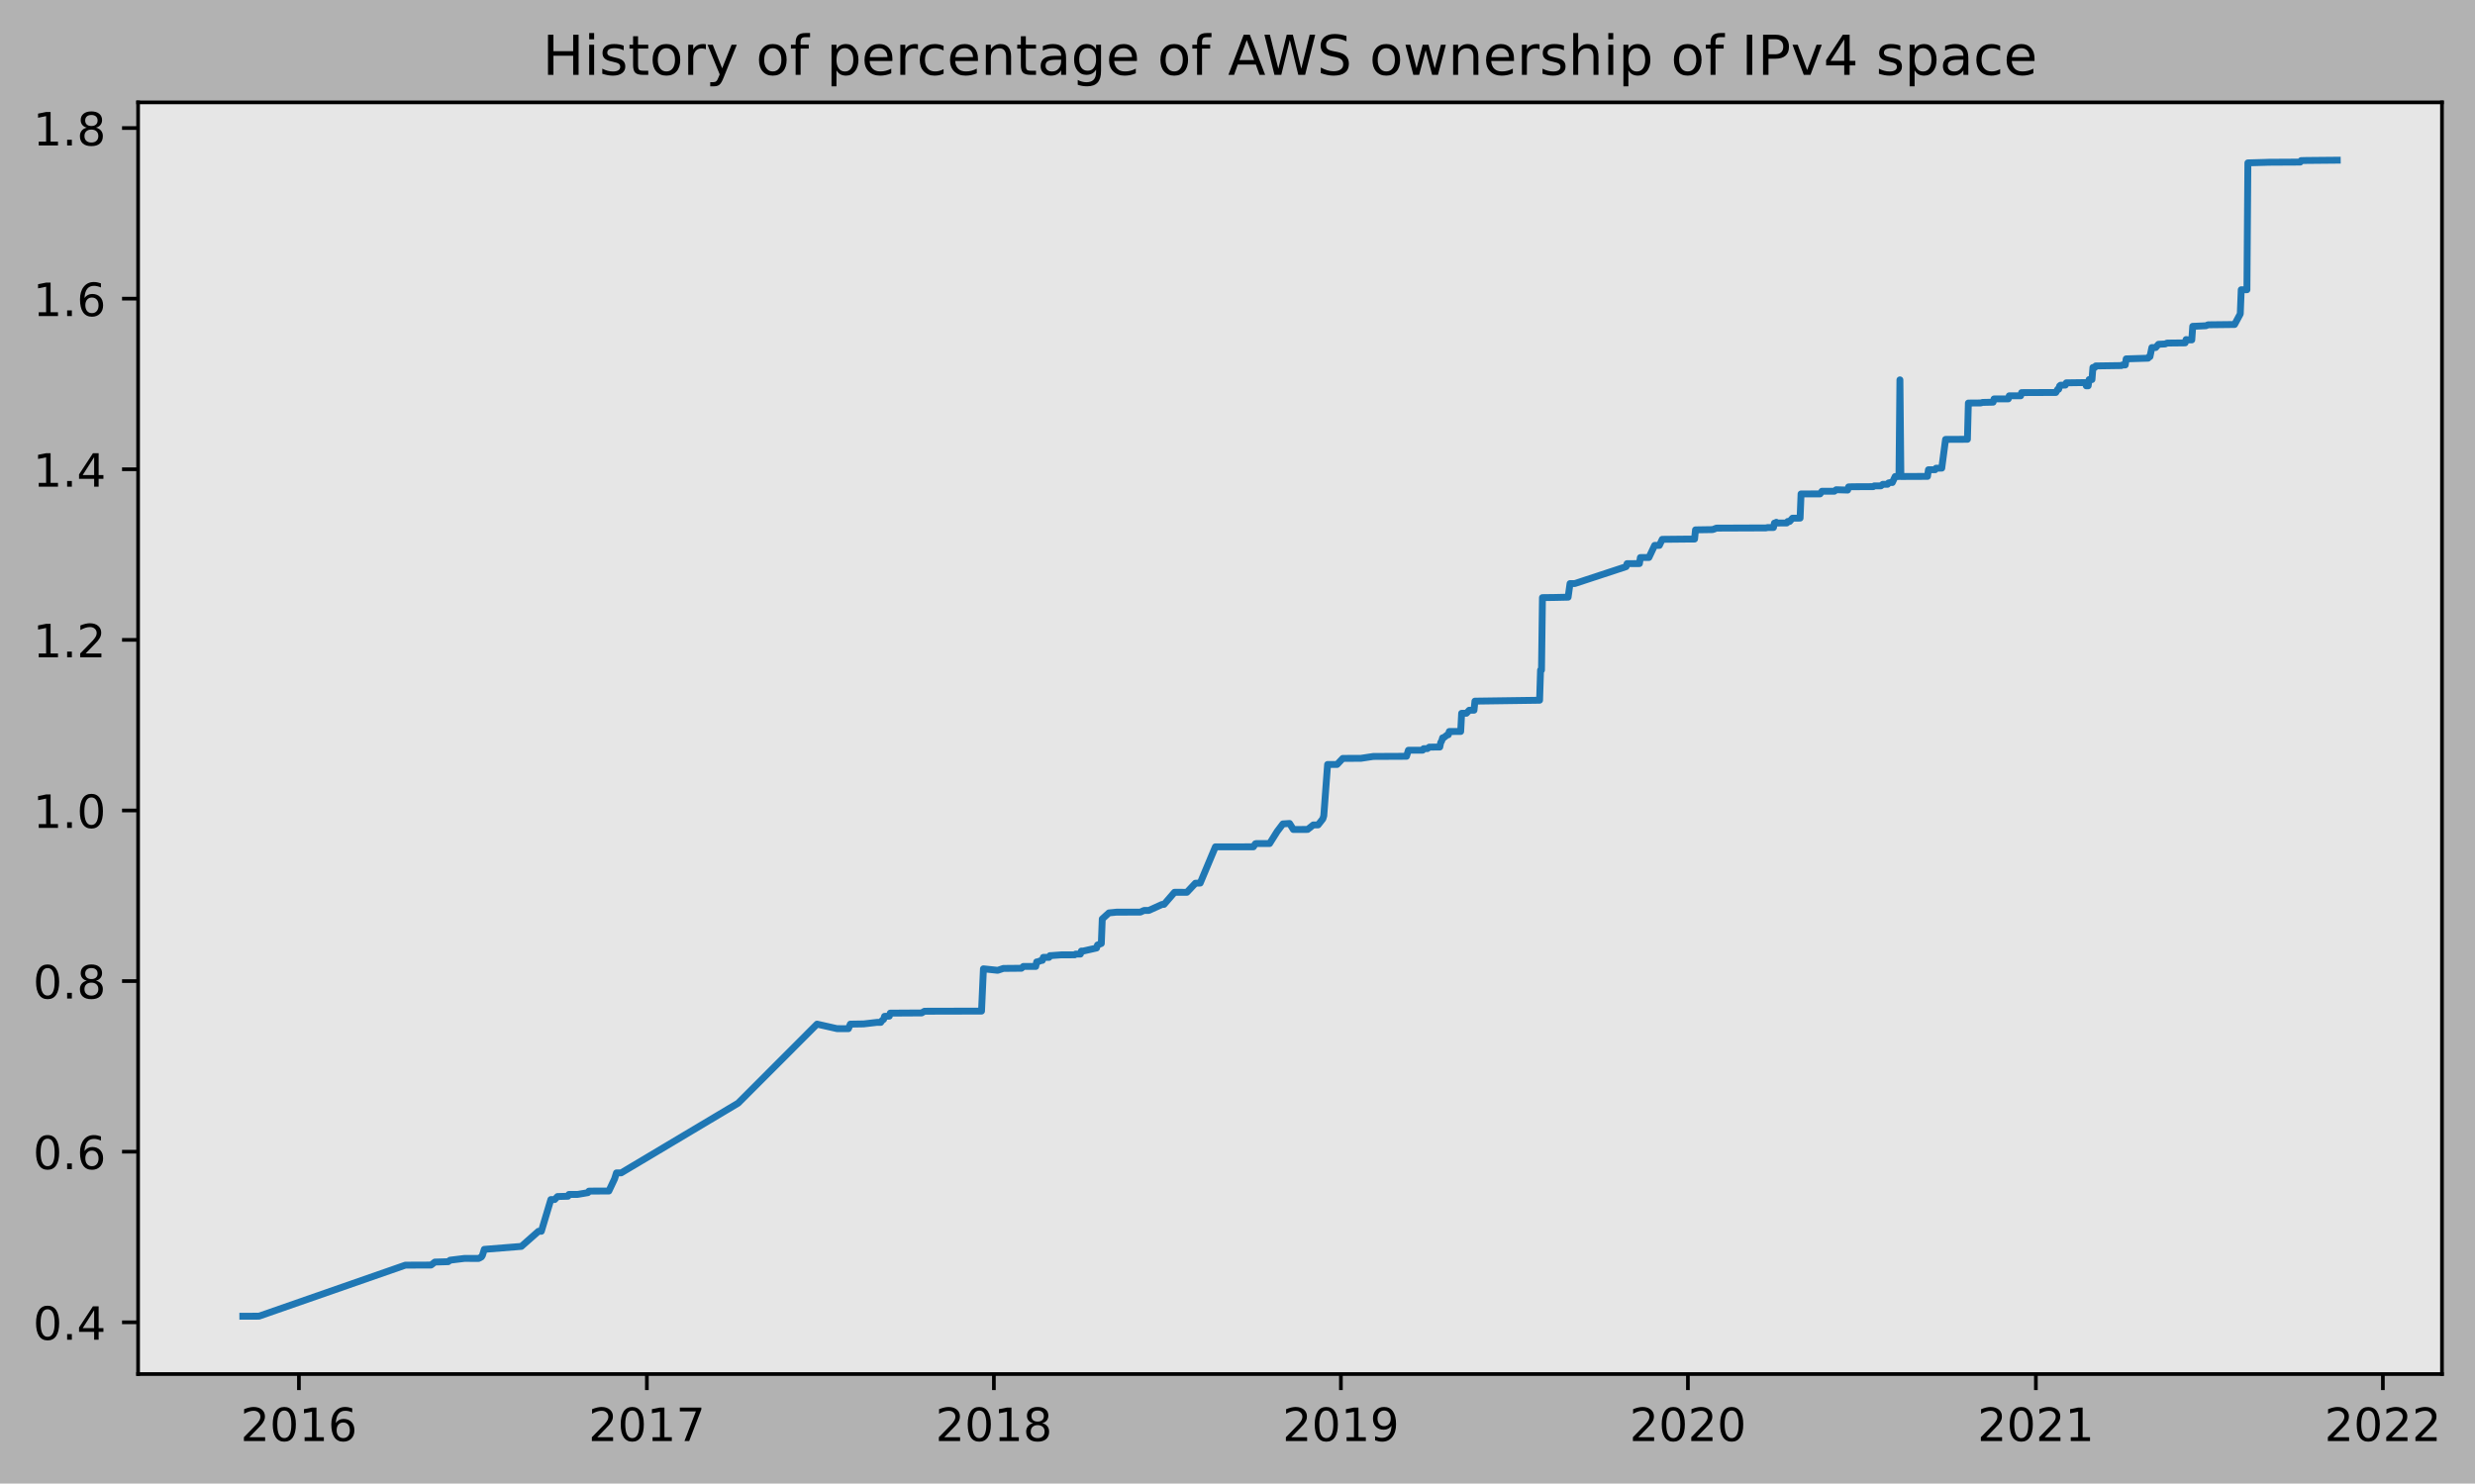
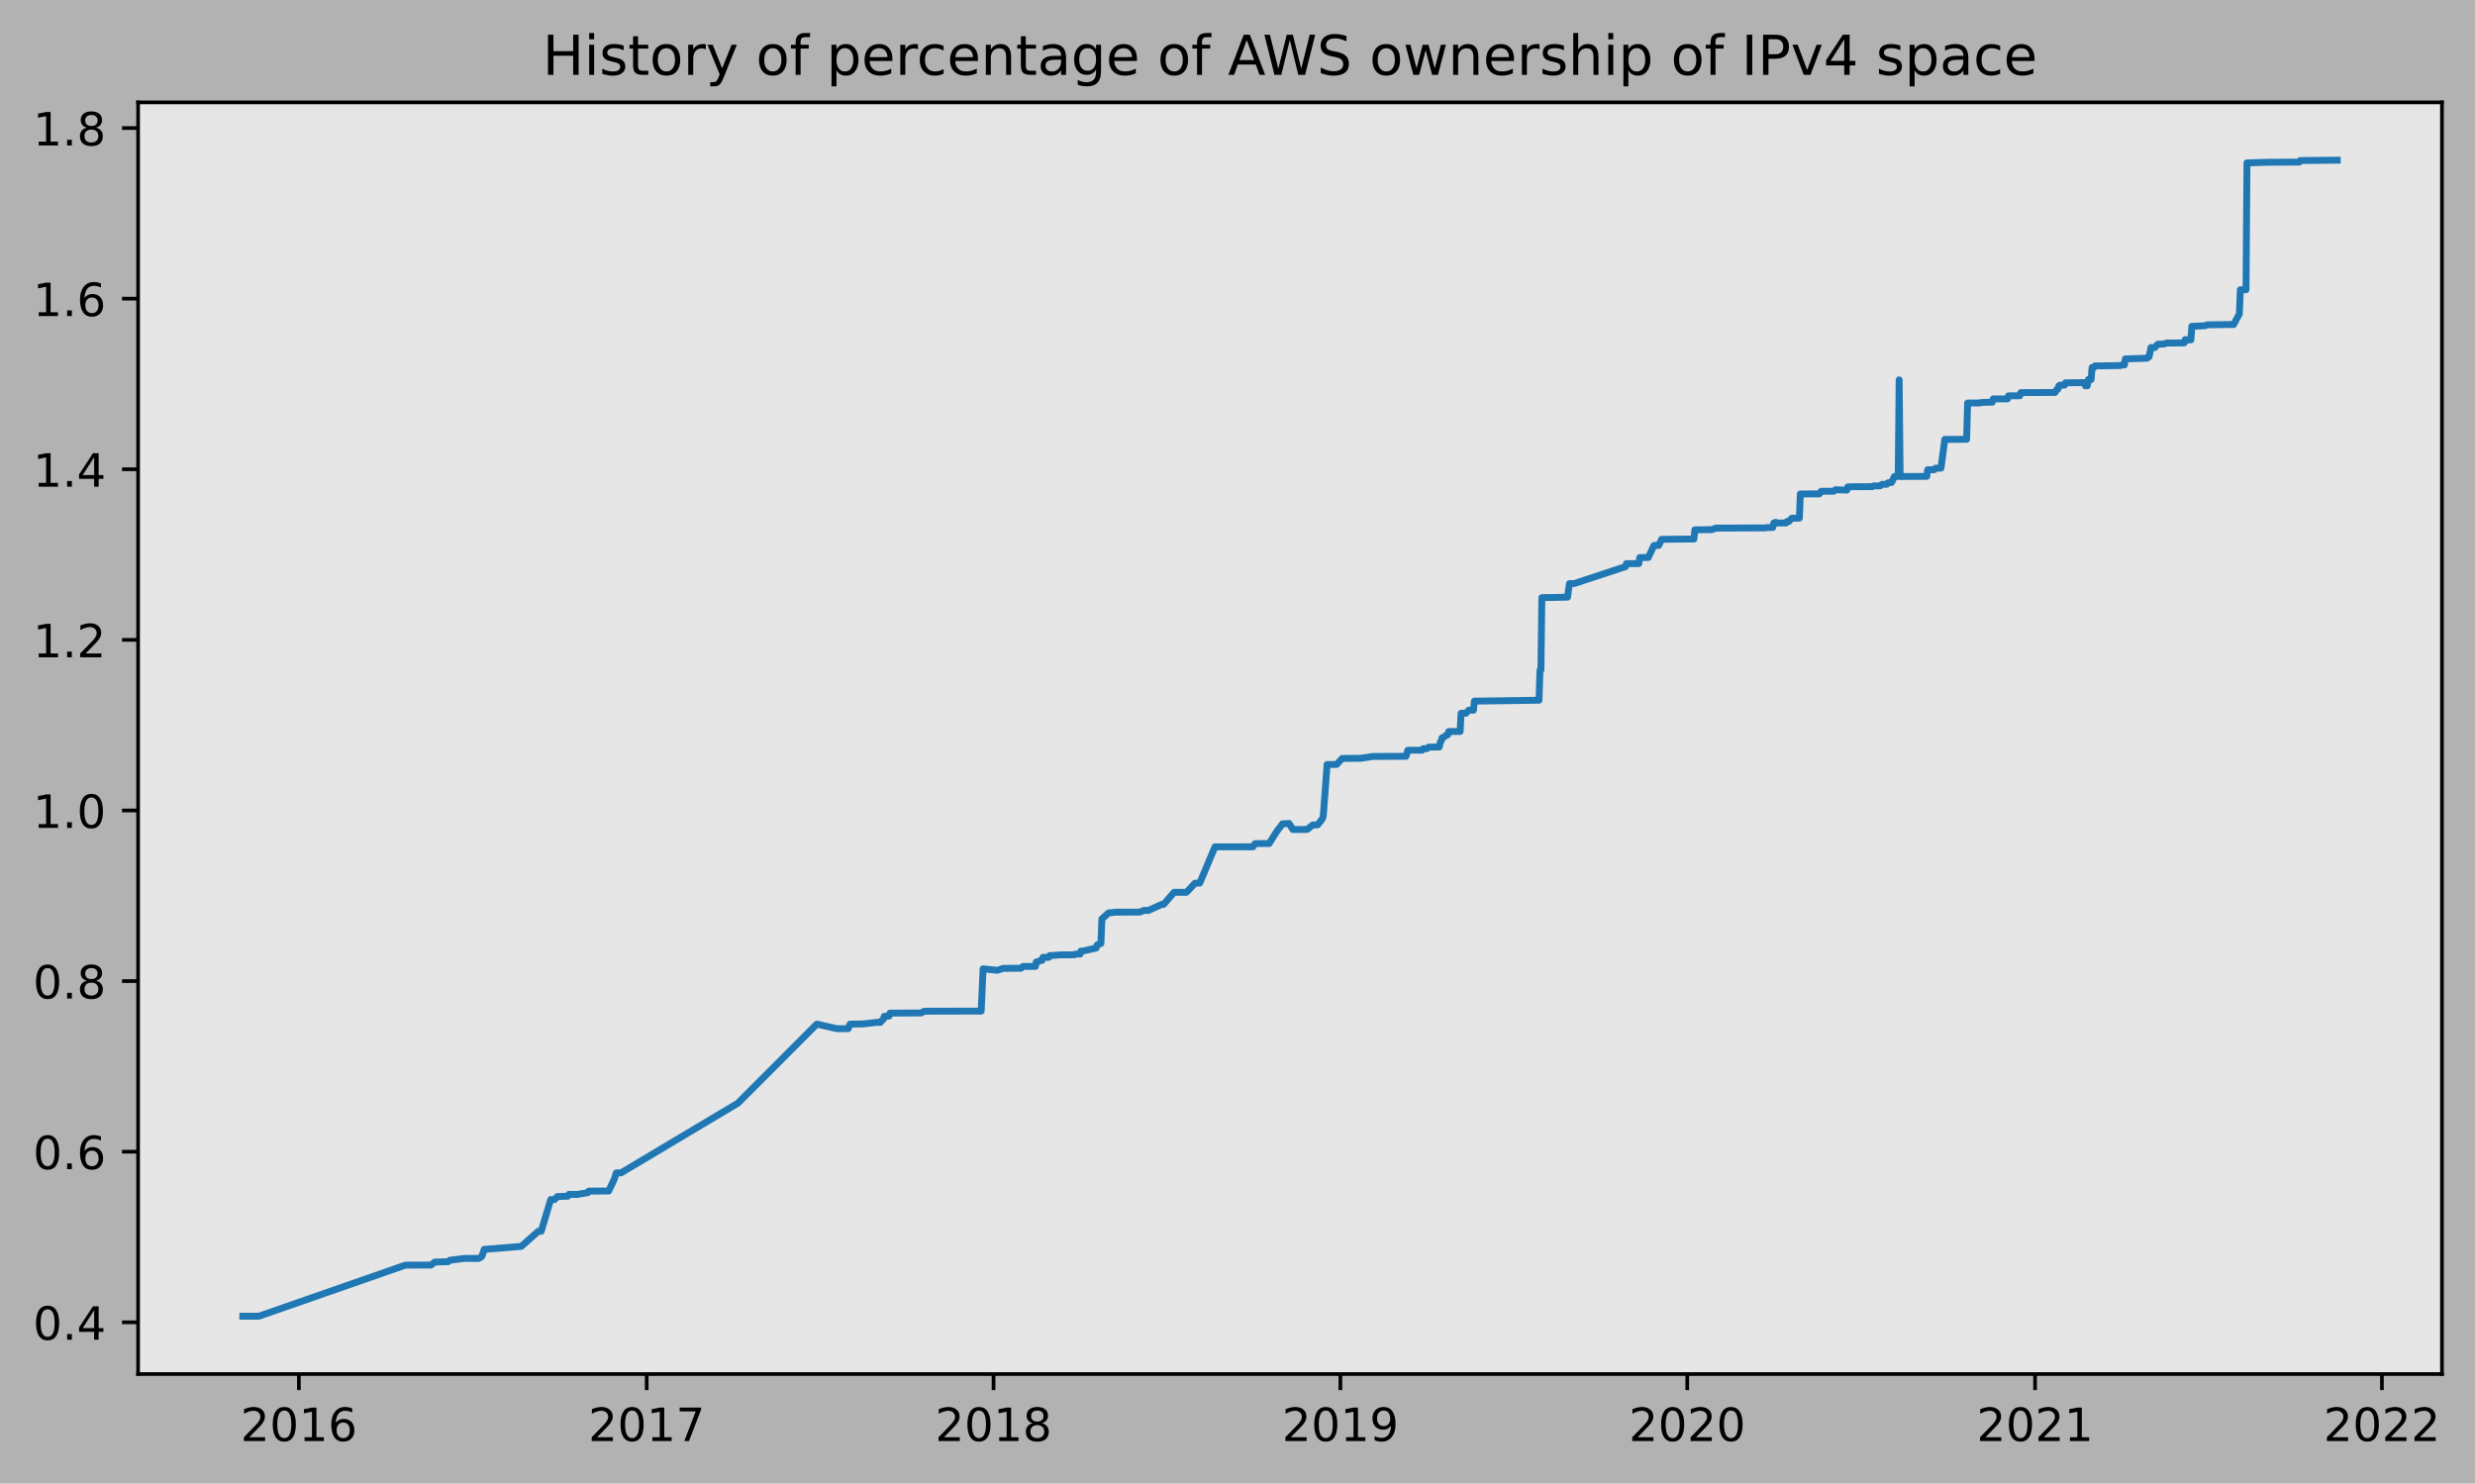
<svg xmlns="http://www.w3.org/2000/svg" xmlns:xlink="http://www.w3.org/1999/xlink" height="323.396pt" version="1.1" viewBox="0 0 539.503 323.396" width="539.503pt">
  <defs>
    <style type="text/css">
*{stroke-linecap:butt;stroke-linejoin:round;}
  </style>
  </defs>
  <g id="figure_1">
    <g id="patch_1">
      <path d="M 0 323.396  L 539.503 323.396  L 539.503 0  L 0 0  z " style="fill:#b2b2b2;" />
    </g>
    <g id="axes_1">
      <g id="patch_2">
        <path d="M 30.103 299.518  L 532.303 299.518  L 532.303 22.318  L 30.103 22.318  z " style="fill:#e6e6e6;" />
      </g>
      <g id="matplotlib.axis_1">
        <g id="xtick_1">
          <g id="line2d_1">
            <defs>
-               <path d="M 0 0  L 0 3.5  " id="m111fffb766" style="stroke:#000000;stroke-width:0.8;" />
-             </defs>
-             <g>
-               <use style="stroke:#000000;stroke-width:0.8;" x="65.157" xlink:href="#m111fffb766" y="299.518" />
+               <path d="M 0 0  L 0 3.5  " id="me609e66199" style="stroke:#000000;stroke-width:0.8;" />
+             </defs>
+             <g>
+               <use style="stroke:#000000;stroke-width:0.8;" x="65.152" xlink:href="#me609e66199" y="299.518" />
            </g>
          </g>
          <g id="text_1">
            <defs>
              <path d="M 19.188 8.297  L 53.609 8.297  L 53.609 0  L 7.328 0  L 7.328 8.297  Q 12.938 14.109 22.625 23.891  Q 32.328 33.688 34.812 36.531  Q 39.547 41.844 41.422 45.531  Q 43.312 49.219 43.312 52.781  Q 43.312 58.594 39.234 62.25  Q 35.156 65.922 28.609 65.922  Q 23.969 65.922 18.812 64.312  Q 13.672 62.703 7.812 59.422  L 7.812 69.391  Q 13.766 71.781 18.938 73  Q 24.125 74.219 28.422 74.219  Q 39.75 74.219 46.484 68.547  Q 53.219 62.891 53.219 53.422  Q 53.219 48.922 51.531 44.891  Q 49.859 40.875 45.406 35.406  Q 44.188 33.984 37.641 27.219  Q 31.109 20.453 19.188 8.297  z " id="DejaVuSans-50" />
              <path d="M 31.781 66.406  Q 24.172 66.406 20.328 58.906  Q 16.5 51.422 16.5 36.375  Q 16.5 21.391 20.328 13.891  Q 24.172 6.391 31.781 6.391  Q 39.453 6.391 43.281 13.891  Q 47.125 21.391 47.125 36.375  Q 47.125 51.422 43.281 58.906  Q 39.453 66.406 31.781 66.406  z M 31.781 74.219  Q 44.047 74.219 50.516 64.516  Q 56.984 54.828 56.984 36.375  Q 56.984 17.969 50.516 8.266  Q 44.047 -1.422 31.781 -1.422  Q 19.531 -1.422 13.062 8.266  Q 6.594 17.969 6.594 36.375  Q 6.594 54.828 13.062 64.516  Q 19.531 74.219 31.781 74.219  z " id="DejaVuSans-48" />
              <path d="M 12.406 8.297  L 28.516 8.297  L 28.516 63.922  L 10.984 60.406  L 10.984 69.391  L 28.422 72.906  L 38.281 72.906  L 38.281 8.297  L 54.391 8.297  L 54.391 0  L 12.406 0  z " id="DejaVuSans-49" />
              <path d="M 33.016 40.375  Q 26.375 40.375 22.484 35.828  Q 18.609 31.297 18.609 23.391  Q 18.609 15.531 22.484 10.953  Q 26.375 6.391 33.016 6.391  Q 39.656 6.391 43.531 10.953  Q 47.406 15.531 47.406 23.391  Q 47.406 31.297 43.531 35.828  Q 39.656 40.375 33.016 40.375  z M 52.594 71.297  L 52.594 62.312  Q 48.875 64.062 45.094 64.984  Q 41.312 65.922 37.594 65.922  Q 27.828 65.922 22.672 59.328  Q 17.531 52.734 16.797 39.406  Q 19.672 43.656 24.016 45.922  Q 28.375 48.188 33.594 48.188  Q 44.578 48.188 50.953 41.516  Q 57.328 34.859 57.328 23.391  Q 57.328 12.156 50.688 5.359  Q 44.047 -1.422 33.016 -1.422  Q 20.359 -1.422 13.672 8.266  Q 6.984 17.969 6.984 36.375  Q 6.984 53.656 15.188 63.938  Q 23.391 74.219 37.203 74.219  Q 40.922 74.219 44.703 73.484  Q 48.484 72.75 52.594 71.297  z " id="DejaVuSans-54" />
            </defs>
-             <g transform="translate(52.43244 314.1166)scale(0.1 -0.1)">
+             <g transform="translate(52.4269 314.1166)scale(0.1 -0.1)">
              <use xlink:href="#DejaVuSans-50" />
              <use x="63.623" xlink:href="#DejaVuSans-48" />
              <use x="127.246" xlink:href="#DejaVuSans-49" />
              <use x="190.869" xlink:href="#DejaVuSans-54" />
            </g>
          </g>
        </g>
        <g id="xtick_2">
          <g id="line2d_2">
            <g>
-               <use style="stroke:#000000;stroke-width:0.8;" x="141.007" xlink:href="#m111fffb766" y="299.518" />
+               <use style="stroke:#000000;stroke-width:0.8;" x="140.967" xlink:href="#me609e66199" y="299.518" />
            </g>
          </g>
          <g id="text_2">
            <defs>
              <path d="M 8.203 72.906  L 55.078 72.906  L 55.078 68.703  L 28.609 0  L 18.312 0  L 43.219 64.594  L 8.203 64.594  z " id="DejaVuSans-55" />
            </defs>
-             <g transform="translate(128.2816 314.1166)scale(0.1 -0.1)">
+             <g transform="translate(128.2416 314.1166)scale(0.1 -0.1)">
              <use xlink:href="#DejaVuSans-50" />
              <use x="63.623" xlink:href="#DejaVuSans-48" />
              <use x="127.246" xlink:href="#DejaVuSans-49" />
              <use x="190.869" xlink:href="#DejaVuSans-55" />
            </g>
          </g>
        </g>
        <g id="xtick_3">
          <g id="line2d_3">
            <g>
-               <use style="stroke:#000000;stroke-width:0.8;" x="216.648" xlink:href="#m111fffb766" y="299.518" />
+               <use style="stroke:#000000;stroke-width:0.8;" x="216.574" xlink:href="#me609e66199" y="299.518" />
            </g>
          </g>
          <g id="text_3">
            <defs>
              <path d="M 31.781 34.625  Q 24.75 34.625 20.719 30.859  Q 16.703 27.094 16.703 20.516  Q 16.703 13.922 20.719 10.156  Q 24.75 6.391 31.781 6.391  Q 38.812 6.391 42.859 10.172  Q 46.922 13.969 46.922 20.516  Q 46.922 27.094 42.891 30.859  Q 38.875 34.625 31.781 34.625  z M 21.922 38.812  Q 15.578 40.375 12.031 44.719  Q 8.5 49.078 8.5 55.328  Q 8.5 64.062 14.719 69.141  Q 20.953 74.219 31.781 74.219  Q 42.672 74.219 48.875 69.141  Q 55.078 64.062 55.078 55.328  Q 55.078 49.078 51.531 44.719  Q 48 40.375 41.703 38.812  Q 48.828 37.156 52.797 32.312  Q 56.781 27.484 56.781 20.516  Q 56.781 9.906 50.312 4.234  Q 43.844 -1.422 31.781 -1.422  Q 19.734 -1.422 13.25 4.234  Q 6.781 9.906 6.781 20.516  Q 6.781 27.484 10.781 32.312  Q 14.797 37.156 21.922 38.812  z M 18.312 54.391  Q 18.312 48.734 21.844 45.562  Q 25.391 42.391 31.781 42.391  Q 38.141 42.391 41.719 45.562  Q 45.312 48.734 45.312 54.391  Q 45.312 60.062 41.719 63.234  Q 38.141 66.406 31.781 66.406  Q 25.391 66.406 21.844 63.234  Q 18.312 60.062 18.312 54.391  z " id="DejaVuSans-56" />
            </defs>
-             <g transform="translate(203.9235 314.1166)scale(0.1 -0.1)">
+             <g transform="translate(203.8492 314.1166)scale(0.1 -0.1)">
              <use xlink:href="#DejaVuSans-50" />
              <use x="63.623" xlink:href="#DejaVuSans-48" />
              <use x="127.246" xlink:href="#DejaVuSans-49" />
              <use x="190.869" xlink:href="#DejaVuSans-56" />
            </g>
          </g>
        </g>
        <g id="xtick_4">
          <g id="line2d_4">
            <g>
-               <use style="stroke:#000000;stroke-width:0.8;" x="292.29" xlink:href="#m111fffb766" y="299.518" />
+               <use style="stroke:#000000;stroke-width:0.8;" x="292.182" xlink:href="#me609e66199" y="299.518" />
            </g>
          </g>
          <g id="text_4">
            <defs>
              <path d="M 10.984 1.516  L 10.984 10.5  Q 14.703 8.734 18.5 7.812  Q 22.312 6.891 25.984 6.891  Q 35.75 6.891 40.891 13.453  Q 46.047 20.016 46.781 33.406  Q 43.953 29.203 39.594 26.953  Q 35.25 24.703 29.984 24.703  Q 19.047 24.703 12.672 31.312  Q 6.297 37.938 6.297 49.422  Q 6.297 60.641 12.938 67.422  Q 19.578 74.219 30.609 74.219  Q 43.266 74.219 49.922 64.516  Q 56.594 54.828 56.594 36.375  Q 56.594 19.141 48.406 8.859  Q 40.234 -1.422 26.422 -1.422  Q 22.703 -1.422 18.891 -0.688  Q 15.094 0.047 10.984 1.516  z M 30.609 32.422  Q 37.25 32.422 41.125 36.953  Q 45.016 41.5 45.016 49.422  Q 45.016 57.281 41.125 61.844  Q 37.25 66.406 30.609 66.406  Q 23.969 66.406 20.094 61.844  Q 16.219 57.281 16.219 49.422  Q 16.219 41.5 20.094 36.953  Q 23.969 32.422 30.609 32.422  z " id="DejaVuSans-57" />
            </defs>
-             <g transform="translate(279.5654 314.1166)scale(0.1 -0.1)">
+             <g transform="translate(279.4568 314.1166)scale(0.1 -0.1)">
              <use xlink:href="#DejaVuSans-50" />
              <use x="63.623" xlink:href="#DejaVuSans-48" />
              <use x="127.246" xlink:href="#DejaVuSans-49" />
              <use x="190.869" xlink:href="#DejaVuSans-57" />
            </g>
          </g>
        </g>
        <g id="xtick_5">
          <g id="line2d_5">
            <g>
-               <use style="stroke:#000000;stroke-width:0.8;" x="367.932" xlink:href="#m111fffb766" y="299.518" />
+               <use style="stroke:#000000;stroke-width:0.8;" x="367.789" xlink:href="#me609e66199" y="299.518" />
            </g>
          </g>
          <g id="text_5">
-             <g transform="translate(355.2073 314.1166)scale(0.1 -0.1)">
+             <g transform="translate(355.0643 314.1166)scale(0.1 -0.1)">
              <use xlink:href="#DejaVuSans-50" />
              <use x="63.623" xlink:href="#DejaVuSans-48" />
              <use x="127.246" xlink:href="#DejaVuSans-50" />
              <use x="190.869" xlink:href="#DejaVuSans-48" />
            </g>
          </g>
        </g>
        <g id="xtick_6">
          <g id="line2d_6">
            <g>
-               <use style="stroke:#000000;stroke-width:0.8;" x="443.781" xlink:href="#m111fffb766" y="299.518" />
+               <use style="stroke:#000000;stroke-width:0.8;" x="443.604" xlink:href="#me609e66199" y="299.518" />
            </g>
          </g>
          <g id="text_6">
-             <g transform="translate(431.0564 314.1166)scale(0.1 -0.1)">
+             <g transform="translate(430.879 314.1166)scale(0.1 -0.1)">
              <use xlink:href="#DejaVuSans-50" />
              <use x="63.623" xlink:href="#DejaVuSans-48" />
              <use x="127.246" xlink:href="#DejaVuSans-50" />
              <use x="190.869" xlink:href="#DejaVuSans-49" />
            </g>
          </g>
        </g>
        <g id="xtick_7">
          <g id="line2d_7">
            <g>
-               <use style="stroke:#000000;stroke-width:0.8;" x="519.423" xlink:href="#m111fffb766" y="299.518" />
+               <use style="stroke:#000000;stroke-width:0.8;" x="519.212" xlink:href="#me609e66199" y="299.518" />
            </g>
          </g>
          <g id="text_7">
-             <g transform="translate(506.6983 314.1166)scale(0.1 -0.1)">
+             <g transform="translate(506.4866 314.1166)scale(0.1 -0.1)">
              <use xlink:href="#DejaVuSans-50" />
              <use x="63.623" xlink:href="#DejaVuSans-48" />
              <use x="127.246" xlink:href="#DejaVuSans-50" />
              <use x="190.869" xlink:href="#DejaVuSans-50" />
            </g>
          </g>
        </g>
      </g>
      <g id="matplotlib.axis_2">
        <g id="ytick_1">
          <g id="line2d_8">
            <defs>
-               <path d="M 0 0  L -3.5 0  " id="m5d731b4112" style="stroke:#000000;stroke-width:0.8;" />
-             </defs>
-             <g>
-               <use style="stroke:#000000;stroke-width:0.8;" x="30.103" xlink:href="#m5d731b4112" y="288.242" />
+               <path d="M 0 0  L -3.5 0  " id="m15060f07da" style="stroke:#000000;stroke-width:0.8;" />
+             </defs>
+             <g>
+               <use style="stroke:#000000;stroke-width:0.8;" x="30.103" xlink:href="#m15060f07da" y="288.242" />
            </g>
          </g>
          <g id="text_8">
            <defs>
              <path d="M 10.688 12.406  L 21 12.406  L 21 0  L 10.688 0  z " id="DejaVuSans-46" />
              <path d="M 37.797 64.312  L 12.891 25.391  L 37.797 25.391  z M 35.203 72.906  L 47.609 72.906  L 47.609 25.391  L 58.016 25.391  L 58.016 17.188  L 47.609 17.188  L 47.609 0  L 37.797 0  L 37.797 17.188  L 4.891 17.188  L 4.891 26.703  z " id="DejaVuSans-52" />
            </defs>
            <g transform="translate(7.2 292.0409)scale(0.1 -0.1)">
              <use xlink:href="#DejaVuSans-48" />
              <use x="63.623" xlink:href="#DejaVuSans-46" />
              <use x="95.41" xlink:href="#DejaVuSans-52" />
            </g>
          </g>
        </g>
        <g id="ytick_2">
          <g id="line2d_9">
            <g>
-               <use style="stroke:#000000;stroke-width:0.8;" x="30.103" xlink:href="#m5d731b4112" y="251.051" />
+               <use style="stroke:#000000;stroke-width:0.8;" x="30.103" xlink:href="#m15060f07da" y="251.051" />
            </g>
          </g>
          <g id="text_9">
-             <g transform="translate(7.2 254.8503)scale(0.1 -0.1)">
+             <g transform="translate(7.2 254.8504)scale(0.1 -0.1)">
              <use xlink:href="#DejaVuSans-48" />
              <use x="63.623" xlink:href="#DejaVuSans-46" />
              <use x="95.41" xlink:href="#DejaVuSans-54" />
            </g>
          </g>
        </g>
        <g id="ytick_3">
          <g id="line2d_10">
            <g>
-               <use style="stroke:#000000;stroke-width:0.8;" x="30.103" xlink:href="#m5d731b4112" y="213.861" />
+               <use style="stroke:#000000;stroke-width:0.8;" x="30.103" xlink:href="#m15060f07da" y="213.861" />
            </g>
          </g>
          <g id="text_10">
            <g transform="translate(7.2 217.6598)scale(0.1 -0.1)">
              <use xlink:href="#DejaVuSans-48" />
              <use x="63.623" xlink:href="#DejaVuSans-46" />
              <use x="95.41" xlink:href="#DejaVuSans-56" />
            </g>
          </g>
        </g>
        <g id="ytick_4">
          <g id="line2d_11">
            <g>
-               <use style="stroke:#000000;stroke-width:0.8;" x="30.103" xlink:href="#m5d731b4112" y="176.67" />
+               <use style="stroke:#000000;stroke-width:0.8;" x="30.103" xlink:href="#m15060f07da" y="176.67" />
            </g>
          </g>
          <g id="text_11">
-             <g transform="translate(7.2 180.4692)scale(0.1 -0.1)">
+             <g transform="translate(7.2 180.4693)scale(0.1 -0.1)">
              <use xlink:href="#DejaVuSans-49" />
              <use x="63.623" xlink:href="#DejaVuSans-46" />
              <use x="95.41" xlink:href="#DejaVuSans-48" />
            </g>
          </g>
        </g>
        <g id="ytick_5">
          <g id="line2d_12">
            <g>
-               <use style="stroke:#000000;stroke-width:0.8;" x="30.103" xlink:href="#m5d731b4112" y="139.479" />
+               <use style="stroke:#000000;stroke-width:0.8;" x="30.103" xlink:href="#m15060f07da" y="139.48" />
            </g>
          </g>
          <g id="text_12">
-             <g transform="translate(7.2 143.2787)scale(0.1 -0.1)">
+             <g transform="translate(7.2 143.2788)scale(0.1 -0.1)">
              <use xlink:href="#DejaVuSans-49" />
              <use x="63.623" xlink:href="#DejaVuSans-46" />
              <use x="95.41" xlink:href="#DejaVuSans-50" />
            </g>
          </g>
        </g>
        <g id="ytick_6">
          <g id="line2d_13">
            <g>
-               <use style="stroke:#000000;stroke-width:0.8;" x="30.103" xlink:href="#m5d731b4112" y="102.289" />
+               <use style="stroke:#000000;stroke-width:0.8;" x="30.103" xlink:href="#m15060f07da" y="102.289" />
            </g>
          </g>
          <g id="text_13">
-             <g transform="translate(7.2 106.0882)scale(0.1 -0.1)">
+             <g transform="translate(7.2 106.0883)scale(0.1 -0.1)">
              <use xlink:href="#DejaVuSans-49" />
              <use x="63.623" xlink:href="#DejaVuSans-46" />
              <use x="95.41" xlink:href="#DejaVuSans-52" />
            </g>
          </g>
        </g>
        <g id="ytick_7">
          <g id="line2d_14">
            <g>
-               <use style="stroke:#000000;stroke-width:0.8;" x="30.103" xlink:href="#m5d731b4112" y="65.098" />
+               <use style="stroke:#000000;stroke-width:0.8;" x="30.103" xlink:href="#m15060f07da" y="65.099" />
            </g>
          </g>
          <g id="text_14">
-             <g transform="translate(7.2 68.89762)scale(0.1 -0.1)">
+             <g transform="translate(7.2 68.89776)scale(0.1 -0.1)">
              <use xlink:href="#DejaVuSans-49" />
              <use x="63.623" xlink:href="#DejaVuSans-46" />
              <use x="95.41" xlink:href="#DejaVuSans-54" />
            </g>
          </g>
        </g>
        <g id="ytick_8">
          <g id="line2d_15">
            <g>
-               <use style="stroke:#000000;stroke-width:0.8;" x="30.103" xlink:href="#m5d731b4112" y="27.908" />
+               <use style="stroke:#000000;stroke-width:0.8;" x="30.103" xlink:href="#m15060f07da" y="27.908" />
            </g>
          </g>
          <g id="text_15">
-             <g transform="translate(7.2 31.70707)scale(0.1 -0.1)">
+             <g transform="translate(7.2 31.70724)scale(0.1 -0.1)">
              <use xlink:href="#DejaVuSans-49" />
              <use x="63.623" xlink:href="#DejaVuSans-46" />
              <use x="95.41" xlink:href="#DejaVuSans-56" />
            </g>
          </g>
        </g>
      </g>
      <g id="line2d_16">
-         <path clip-path="url(#pe9f9f85f7e)" d="M 52.93 286.918  L 56.453 286.904  L 88.368 275.78  L 93.964 275.756  L 94.792 275.108  L 97.694 275.026  L 98.108 274.698  L 101.217 274.316  L 104.325 274.319  L 104.947 273.989  L 105.154 273.66  L 105.569 272.338  L 113.651 271.691  L 117.381 268.398  L 118.003 268.395  L 120.076 261.483  L 120.904 261.483  L 121.526 260.825  L 123.806 260.759  L 124.013 260.365  L 125.878 260.365  L 128.158 259.978  L 128.365 259.649  L 128.78 259.634  L 132.717 259.622  L 133.96 256.989  L 134.375 255.672  L 135.411 255.662  L 160.901 240.467  L 178.102 223.241  L 182.454 224.225  L 184.941 224.232  L 185.356 223.244  L 188.257 223.195  L 191.158 222.859  L 191.987 222.859  L 192.194 222.53  L 192.609 222.201  L 192.816 221.542  L 193.852 221.501  L 194.06 220.843  L 200.898 220.801  L 201.52 220.43  L 213.954 220.4  L 214.369 211.183  L 217.477 211.512  L 218.721 211.099  L 222.658 211.063  L 223.073 210.667  L 225.767 210.668  L 225.974 209.681  L 226.181 209.678  L 227.01 209.347  L 227.218 209.346  L 227.425 208.688  L 228.668 208.687  L 228.876 208.31  L 229.083 208.308  L 231.362 208.139  L 234.264 208.138  L 234.471 207.974  L 235.507 207.973  L 235.714 207.314  L 236.129 207.309  L 239.03 206.65  L 239.237 205.992  L 240.066 205.663  L 240.274 200.314  L 241.724 198.997  L 243.382 198.833  L 248.563 198.826  L 249.392 198.456  L 250.428 198.456  L 253.33 197.139  L 253.744 197.135  L 256.024 194.501  L 258.718 194.505  L 260.583 192.524  L 261.619 192.497  L 264.935 184.595  L 273.224 184.59  L 273.639 183.932  L 273.846 183.88  L 276.748 183.876  L 278.405 181.243  L 279.649 179.597  L 281.1 179.498  L 281.928 180.815  L 285.037 180.803  L 286.28 179.816  L 287.317 179.814  L 288.353 178.498  L 288.56 177.834  L 289.389 166.643  L 291.461 166.637  L 292.705 165.316  L 296.642 165.304  L 299.336 164.893  L 306.59 164.859  L 307.004 163.542  L 310.113 163.527  L 310.32 163.198  L 311.149 163.186  L 311.564 162.857  L 313.843 162.839  L 314.05 161.851  L 314.258 161.522  L 314.465 160.828  L 314.672 160.827  L 315.501 160.168  L 315.708 160.168  L 315.916 159.455  L 318.402 159.451  L 318.61 155.486  L 319.646 155.479  L 320.267 154.819  L 321.304 154.814  L 321.511 152.836  L 335.603 152.638  L 335.81 146.07  L 336.018 146.07  L 336.225 130.27  L 338.712 130.24  L 341.82 130.173  L 342.235 127.211  L 343.271 127.204  L 354.462 123.522  L 354.669 122.863  L 357.363 122.853  L 357.57 121.536  L 359.435 121.518  L 360.679 118.885  L 361.715 118.884  L 362.337 117.567  L 368.139 117.508  L 369.383 117.503  L 369.59 115.499  L 373.32 115.442  L 374.149 115.118  L 384.926 115.074  L 385.34 114.992  L 386.584 114.987  L 386.791 114.02  L 386.998 114.02  L 387.205 113.847  L 387.413 114.009  L 389.485 113.996  L 389.692 113.668  L 390.107 113.667  L 390.728 112.956  L 392.386 112.939  L 392.594 107.67  L 396.738 107.661  L 397.153 107.084  L 399.847 107.082  L 400.261 106.753  L 402.748 106.83  L 402.955 106.136  L 403.784 106.101  L 408.344 106.079  L 408.551 105.915  L 410.002 105.909  L 410.416 105.571  L 411.452 105.567  L 411.659 105.269  L 412.074 105.186  L 412.488 105.186  L 413.11 103.87  L 413.939 103.869  L 414.146 82.802  L 414.354 103.868  L 420.156 103.843  L 420.363 102.395  L 421.814 102.395  L 422.021 102.065  L 423.265 102.046  L 424.094 95.782  L 428.86 95.759  L 429.067 87.858  L 431.762 87.836  L 432.176 87.719  L 434.456 87.671  L 434.663 86.961  L 437.771 86.948  L 437.979 86.279  L 440.466 86.275  L 440.673 85.583  L 448.133 85.552  L 448.548 84.848  L 448.755 84.848  L 448.962 84.132  L 449.17 83.964  L 450.206 83.945  L 450.413 83.452  L 454.558 83.396  L 454.765 84.105  L 455.179 84.103  L 455.387 82.738  L 456.008 82.737  L 456.216 80.104  L 456.63 80.102  L 456.837 79.768  L 462.433 79.687  L 462.64 79.556  L 463.262 79.555  L 463.469 78.227  L 468.235 78.081  L 468.443 77.751  L 468.65 77.749  L 469.064 75.764  L 469.893 75.755  L 470.515 75.045  L 471.966 74.981  L 472.38 74.785  L 476.318 74.742  L 476.525 74.017  L 477.147 74.097  L 477.768 74.091  L 477.976 71.128  L 478.597 71.11  L 480.877 71.004  L 481.291 70.799  L 487.094 70.733  L 488.338 68.423  L 488.545 63.157  L 489.788 63.156  L 489.995 35.504  L 493.726 35.398  L 494.555 35.37  L 499.943 35.34  L 501.394 35.337  L 501.601 35.008  L 502.637 34.981  L 509.476 34.918  L 509.476 34.918  " style="fill:none;stroke:#1f77b4;stroke-linecap:square;stroke-width:1.5;" />
+         <path clip-path="url(#pbaddbbc538)" d="M 52.93 286.918  L 56.452 286.904  L 88.352 275.78  L 93.945 275.756  L 94.773 275.108  L 97.674 275.026  L 98.088 274.698  L 101.195 274.316  L 104.302 274.319  L 104.924 273.989  L 105.131 273.66  L 105.545 272.338  L 113.624 271.691  L 117.352 268.398  L 117.974 268.395  L 120.045 261.483  L 120.874 261.483  L 121.495 260.825  L 123.774 260.759  L 123.981 260.365  L 125.845 260.365  L 128.124 259.978  L 128.331 259.649  L 128.745 259.634  L 132.681 259.622  L 133.924 256.989  L 134.338 255.672  L 135.374 255.662  L 160.852 240.467  L 178.045 223.241  L 182.395 224.225  L 184.881 224.232  L 185.295 223.244  L 188.195 223.195  L 191.095 222.859  L 191.924 222.859  L 192.131 222.53  L 192.545 222.201  L 192.753 221.543  L 193.788 221.501  L 193.995 220.843  L 200.831 220.801  L 201.453 220.43  L 213.881 220.4  L 214.296 211.183  L 217.403 211.512  L 218.646 211.099  L 222.581 211.063  L 222.996 210.667  L 225.689 210.668  L 225.896 209.681  L 226.103 209.678  L 226.931 209.347  L 227.139 209.346  L 227.346 208.688  L 228.589 208.687  L 228.796 208.31  L 229.003 208.308  L 231.281 208.14  L 234.181 208.138  L 234.389 207.974  L 235.424 207.973  L 235.631 207.314  L 236.046 207.309  L 238.946 206.65  L 239.153 205.992  L 239.981 205.663  L 240.189 200.314  L 241.639 198.997  L 243.296 198.833  L 248.474 198.826  L 249.303 198.456  L 250.339 198.456  L 253.239 197.139  L 253.653 197.135  L 255.932 194.501  L 258.624 194.505  L 260.489 192.524  L 261.524 192.497  L 264.839 184.595  L 273.125 184.59  L 273.539 183.932  L 273.746 183.88  L 276.646 183.876  L 278.303 181.243  L 279.546 179.597  L 280.996 179.498  L 281.825 180.815  L 284.932 180.803  L 286.175 179.816  L 287.21 179.814  L 288.246 178.498  L 288.453 177.834  L 289.282 166.643  L 291.353 166.638  L 292.596 165.316  L 296.532 165.304  L 299.225 164.893  L 306.475 164.86  L 306.889 163.542  L 309.996 163.527  L 310.203 163.198  L 311.032 163.186  L 311.446 162.857  L 313.725 162.839  L 313.932 161.851  L 314.139 161.522  L 314.346 160.828  L 314.553 160.827  L 315.382 160.168  L 315.589 160.168  L 315.796 159.455  L 318.282 159.451  L 318.489 155.486  L 319.525 155.479  L 320.146 154.819  L 321.182 154.814  L 321.389 152.836  L 335.475 152.638  L 335.682 146.07  L 335.889 146.07  L 336.096 130.27  L 338.582 130.24  L 341.689 130.173  L 342.103 127.211  L 343.139 127.204  L 354.325 123.522  L 354.532 122.863  L 357.225 122.853  L 357.432 121.537  L 359.296 121.519  L 360.539 118.885  L 361.575 118.884  L 362.196 117.567  L 367.996 117.508  L 369.239 117.503  L 369.446 115.499  L 373.175 115.442  L 374.004 115.118  L 384.775 115.074  L 385.189 114.992  L 386.432 114.987  L 386.639 114.02  L 386.847 114.02  L 387.054 113.847  L 387.261 114.009  L 389.332 113.996  L 389.539 113.669  L 389.954 113.667  L 390.575 112.956  L 392.232 112.939  L 392.439 107.67  L 396.582 107.661  L 396.997 107.085  L 399.69 107.082  L 400.104 106.753  L 402.59 106.831  L 402.797 106.136  L 403.625 106.101  L 408.182 106.079  L 408.39 105.915  L 409.84 105.909  L 410.254 105.571  L 411.29 105.567  L 411.497 105.269  L 411.911 105.186  L 412.325 105.186  L 412.947 103.87  L 413.775 103.87  L 413.982 82.802  L 414.19 103.868  L 419.99 103.843  L 420.197 102.395  L 421.647 102.395  L 421.854 102.065  L 423.097 102.047  L 423.925 95.782  L 428.69 95.759  L 428.897 87.859  L 431.59 87.836  L 432.004 87.719  L 434.283 87.671  L 434.49 86.961  L 437.597 86.948  L 437.804 86.279  L 440.29 86.275  L 440.497 85.583  L 447.954 85.553  L 448.368 84.848  L 448.576 84.848  L 448.783 84.132  L 448.99 83.965  L 450.026 83.945  L 450.233 83.452  L 454.376 83.396  L 454.583 84.105  L 454.997 84.103  L 455.204 82.738  L 455.826 82.738  L 456.033 80.104  L 456.447 80.102  L 456.654 79.768  L 462.247 79.687  L 462.454 79.556  L 463.076 79.555  L 463.283 78.227  L 468.047 78.081  L 468.254 77.751  L 468.461 77.75  L 468.876 75.764  L 469.704 75.755  L 470.326 75.045  L 471.776 74.981  L 472.19 74.785  L 476.126 74.742  L 476.333 74.017  L 476.954 74.097  L 477.576 74.091  L 477.783 71.128  L 478.404 71.11  L 480.683 71.004  L 481.097 70.799  L 486.897 70.733  L 488.14 68.424  L 488.347 63.157  L 489.59 63.156  L 489.797 35.505  L 493.526 35.398  L 494.354 35.37  L 499.74 35.34  L 501.19 35.338  L 501.397 35.008  L 502.433 34.981  L 509.476 34.918  L 509.476 34.918  " style="fill:none;stroke:#1f77b4;stroke-linecap:square;stroke-width:1.5;" />
      </g>
      <g id="patch_3">
        <path d="M 30.103 299.518  L 30.103 22.318  " style="fill:none;stroke:#000000;stroke-linecap:square;stroke-linejoin:miter;stroke-width:0.8;" />
      </g>
      <g id="patch_4">
        <path d="M 532.303 299.518  L 532.303 22.318  " style="fill:none;stroke:#000000;stroke-linecap:square;stroke-linejoin:miter;stroke-width:0.8;" />
      </g>
      <g id="patch_5">
        <path d="M 30.103 299.518  L 532.303 299.518  " style="fill:none;stroke:#000000;stroke-linecap:square;stroke-linejoin:miter;stroke-width:0.8;" />
      </g>
      <g id="patch_6">
        <path d="M 30.103 22.318  L 532.303 22.318  " style="fill:none;stroke:#000000;stroke-linecap:square;stroke-linejoin:miter;stroke-width:0.8;" />
      </g>
      <g id="text_16">
        <defs>
          <path d="M 9.812 72.906  L 19.672 72.906  L 19.672 43.016  L 55.516 43.016  L 55.516 72.906  L 65.375 72.906  L 65.375 0  L 55.516 0  L 55.516 34.719  L 19.672 34.719  L 19.672 0  L 9.812 0  z " id="DejaVuSans-72" />
          <path d="M 9.422 54.688  L 18.406 54.688  L 18.406 0  L 9.422 0  z M 9.422 75.984  L 18.406 75.984  L 18.406 64.594  L 9.422 64.594  z " id="DejaVuSans-105" />
          <path d="M 44.281 53.078  L 44.281 44.578  Q 40.484 46.531 36.375 47.5  Q 32.281 48.484 27.875 48.484  Q 21.188 48.484 17.844 46.438  Q 14.5 44.391 14.5 40.281  Q 14.5 37.156 16.891 35.375  Q 19.281 33.594 26.516 31.984  L 29.594 31.297  Q 39.156 29.25 43.188 25.516  Q 47.219 21.781 47.219 15.094  Q 47.219 7.469 41.188 3.016  Q 35.156 -1.422 24.609 -1.422  Q 20.219 -1.422 15.453 -0.562  Q 10.688 0.297 5.422 2  L 5.422 11.281  Q 10.406 8.688 15.234 7.391  Q 20.062 6.109 24.812 6.109  Q 31.156 6.109 34.562 8.281  Q 37.984 10.453 37.984 14.406  Q 37.984 18.062 35.516 20.016  Q 33.062 21.969 24.703 23.781  L 21.578 24.516  Q 13.234 26.266 9.516 29.906  Q 5.812 33.547 5.812 39.891  Q 5.812 47.609 11.281 51.797  Q 16.75 56 26.812 56  Q 31.781 56 36.172 55.266  Q 40.578 54.547 44.281 53.078  z " id="DejaVuSans-115" />
          <path d="M 18.312 70.219  L 18.312 54.688  L 36.812 54.688  L 36.812 47.703  L 18.312 47.703  L 18.312 18.016  Q 18.312 11.328 20.141 9.422  Q 21.969 7.516 27.594 7.516  L 36.812 7.516  L 36.812 0  L 27.594 0  Q 17.188 0 13.234 3.875  Q 9.281 7.766 9.281 18.016  L 9.281 47.703  L 2.688 47.703  L 2.688 54.688  L 9.281 54.688  L 9.281 70.219  z " id="DejaVuSans-116" />
          <path d="M 30.609 48.391  Q 23.391 48.391 19.188 42.75  Q 14.984 37.109 14.984 27.297  Q 14.984 17.484 19.156 11.844  Q 23.344 6.203 30.609 6.203  Q 37.797 6.203 41.984 11.859  Q 46.188 17.531 46.188 27.297  Q 46.188 37.016 41.984 42.703  Q 37.797 48.391 30.609 48.391  z M 30.609 56  Q 42.328 56 49.016 48.375  Q 55.719 40.766 55.719 27.297  Q 55.719 13.875 49.016 6.219  Q 42.328 -1.422 30.609 -1.422  Q 18.844 -1.422 12.172 6.219  Q 5.516 13.875 5.516 27.297  Q 5.516 40.766 12.172 48.375  Q 18.844 56 30.609 56  z " id="DejaVuSans-111" />
          <path d="M 41.109 46.297  Q 39.594 47.172 37.812 47.578  Q 36.031 48 33.891 48  Q 26.266 48 22.188 43.047  Q 18.109 38.094 18.109 28.812  L 18.109 0  L 9.078 0  L 9.078 54.688  L 18.109 54.688  L 18.109 46.188  Q 20.953 51.172 25.484 53.578  Q 30.031 56 36.531 56  Q 37.453 56 38.578 55.875  Q 39.703 55.766 41.062 55.516  z " id="DejaVuSans-114" />
          <path d="M 32.172 -5.078  Q 28.375 -14.844 24.75 -17.812  Q 21.141 -20.797 15.094 -20.797  L 7.906 -20.797  L 7.906 -13.281  L 13.188 -13.281  Q 16.891 -13.281 18.938 -11.516  Q 21 -9.766 23.484 -3.219  L 25.094 0.875  L 2.984 54.688  L 12.5 54.688  L 29.594 11.922  L 46.688 54.688  L 56.203 54.688  z " id="DejaVuSans-121" />
          <path id="DejaVuSans-32" />
          <path d="M 37.109 75.984  L 37.109 68.5  L 28.516 68.5  Q 23.688 68.5 21.797 66.547  Q 19.922 64.594 19.922 59.516  L 19.922 54.688  L 34.719 54.688  L 34.719 47.703  L 19.922 47.703  L 19.922 0  L 10.891 0  L 10.891 47.703  L 2.297 47.703  L 2.297 54.688  L 10.891 54.688  L 10.891 58.5  Q 10.891 67.625 15.141 71.797  Q 19.391 75.984 28.609 75.984  z " id="DejaVuSans-102" />
          <path d="M 18.109 8.203  L 18.109 -20.797  L 9.078 -20.797  L 9.078 54.688  L 18.109 54.688  L 18.109 46.391  Q 20.953 51.266 25.266 53.625  Q 29.594 56 35.594 56  Q 45.562 56 51.781 48.094  Q 58.016 40.188 58.016 27.297  Q 58.016 14.406 51.781 6.484  Q 45.562 -1.422 35.594 -1.422  Q 29.594 -1.422 25.266 0.953  Q 20.953 3.328 18.109 8.203  z M 48.688 27.297  Q 48.688 37.203 44.609 42.844  Q 40.531 48.484 33.406 48.484  Q 26.266 48.484 22.188 42.844  Q 18.109 37.203 18.109 27.297  Q 18.109 17.391 22.188 11.75  Q 26.266 6.109 33.406 6.109  Q 40.531 6.109 44.609 11.75  Q 48.688 17.391 48.688 27.297  z " id="DejaVuSans-112" />
          <path d="M 56.203 29.594  L 56.203 25.203  L 14.891 25.203  Q 15.484 15.922 20.484 11.062  Q 25.484 6.203 34.422 6.203  Q 39.594 6.203 44.453 7.469  Q 49.312 8.734 54.109 11.281  L 54.109 2.781  Q 49.266 0.734 44.188 -0.344  Q 39.109 -1.422 33.891 -1.422  Q 20.797 -1.422 13.156 6.188  Q 5.516 13.812 5.516 26.812  Q 5.516 40.234 12.766 48.109  Q 20.016 56 32.328 56  Q 43.359 56 49.781 48.891  Q 56.203 41.797 56.203 29.594  z M 47.219 32.234  Q 47.125 39.594 43.094 43.984  Q 39.062 48.391 32.422 48.391  Q 24.906 48.391 20.391 44.141  Q 15.875 39.891 15.188 32.172  z " id="DejaVuSans-101" />
          <path d="M 48.781 52.594  L 48.781 44.188  Q 44.969 46.297 41.141 47.344  Q 37.312 48.391 33.406 48.391  Q 24.656 48.391 19.812 42.844  Q 14.984 37.312 14.984 27.297  Q 14.984 17.281 19.812 11.734  Q 24.656 6.203 33.406 6.203  Q 37.312 6.203 41.141 7.25  Q 44.969 8.297 48.781 10.406  L 48.781 2.094  Q 45.016 0.344 40.984 -0.531  Q 36.969 -1.422 32.422 -1.422  Q 20.062 -1.422 12.781 6.344  Q 5.516 14.109 5.516 27.297  Q 5.516 40.672 12.859 48.328  Q 20.219 56 33.016 56  Q 37.156 56 41.109 55.141  Q 45.062 54.297 48.781 52.594  z " id="DejaVuSans-99" />
          <path d="M 54.891 33.016  L 54.891 0  L 45.906 0  L 45.906 32.719  Q 45.906 40.484 42.875 44.328  Q 39.844 48.188 33.797 48.188  Q 26.516 48.188 22.312 43.547  Q 18.109 38.922 18.109 30.906  L 18.109 0  L 9.078 0  L 9.078 54.688  L 18.109 54.688  L 18.109 46.188  Q 21.344 51.125 25.703 53.562  Q 30.078 56 35.797 56  Q 45.219 56 50.047 50.172  Q 54.891 44.344 54.891 33.016  z " id="DejaVuSans-110" />
          <path d="M 34.281 27.484  Q 23.391 27.484 19.188 25  Q 14.984 22.516 14.984 16.5  Q 14.984 11.719 18.141 8.906  Q 21.297 6.109 26.703 6.109  Q 34.188 6.109 38.703 11.406  Q 43.219 16.703 43.219 25.484  L 43.219 27.484  z M 52.203 31.203  L 52.203 0  L 43.219 0  L 43.219 8.297  Q 40.141 3.328 35.547 0.953  Q 30.953 -1.422 24.312 -1.422  Q 15.922 -1.422 10.953 3.297  Q 6 8.016 6 15.922  Q 6 25.141 12.172 29.828  Q 18.359 34.516 30.609 34.516  L 43.219 34.516  L 43.219 35.406  Q 43.219 41.609 39.141 45  Q 35.062 48.391 27.688 48.391  Q 23 48.391 18.547 47.266  Q 14.109 46.141 10.016 43.891  L 10.016 52.203  Q 14.938 54.109 19.578 55.047  Q 24.219 56 28.609 56  Q 40.484 56 46.344 49.844  Q 52.203 43.703 52.203 31.203  z " id="DejaVuSans-97" />
          <path d="M 45.406 27.984  Q 45.406 37.75 41.375 43.109  Q 37.359 48.484 30.078 48.484  Q 22.859 48.484 18.828 43.109  Q 14.797 37.75 14.797 27.984  Q 14.797 18.266 18.828 12.891  Q 22.859 7.516 30.078 7.516  Q 37.359 7.516 41.375 12.891  Q 45.406 18.266 45.406 27.984  z M 54.391 6.781  Q 54.391 -7.172 48.188 -13.984  Q 42 -20.797 29.203 -20.797  Q 24.469 -20.797 20.266 -20.094  Q 16.062 -19.391 12.109 -17.922  L 12.109 -9.188  Q 16.062 -11.328 19.922 -12.344  Q 23.781 -13.375 27.781 -13.375  Q 36.625 -13.375 41.016 -8.766  Q 45.406 -4.156 45.406 5.172  L 45.406 9.625  Q 42.625 4.781 38.281 2.391  Q 33.938 0 27.875 0  Q 17.828 0 11.672 7.656  Q 5.516 15.328 5.516 27.984  Q 5.516 40.672 11.672 48.328  Q 17.828 56 27.875 56  Q 33.938 56 38.281 53.609  Q 42.625 51.219 45.406 46.391  L 45.406 54.688  L 54.391 54.688  z " id="DejaVuSans-103" />
          <path d="M 34.188 63.188  L 20.797 26.906  L 47.609 26.906  z M 28.609 72.906  L 39.797 72.906  L 67.578 0  L 57.328 0  L 50.688 18.703  L 17.828 18.703  L 11.188 0  L 0.781 0  z " id="DejaVuSans-65" />
          <path d="M 3.328 72.906  L 13.281 72.906  L 28.609 11.281  L 43.891 72.906  L 54.984 72.906  L 70.312 11.281  L 85.594 72.906  L 95.609 72.906  L 77.297 0  L 64.891 0  L 49.516 63.281  L 33.984 0  L 21.578 0  z " id="DejaVuSans-87" />
          <path d="M 53.516 70.516  L 53.516 60.891  Q 47.906 63.578 42.922 64.891  Q 37.938 66.219 33.297 66.219  Q 25.25 66.219 20.875 63.094  Q 16.5 59.969 16.5 54.203  Q 16.5 49.359 19.406 46.891  Q 22.312 44.438 30.422 42.922  L 36.375 41.703  Q 47.406 39.594 52.656 34.297  Q 57.906 29 57.906 20.125  Q 57.906 9.516 50.797 4.047  Q 43.703 -1.422 29.984 -1.422  Q 24.812 -1.422 18.969 -0.25  Q 13.141 0.922 6.891 3.219  L 6.891 13.375  Q 12.891 10.016 18.656 8.297  Q 24.422 6.594 29.984 6.594  Q 38.422 6.594 43.016 9.906  Q 47.609 13.234 47.609 19.391  Q 47.609 24.75 44.312 27.781  Q 41.016 30.812 33.5 32.328  L 27.484 33.5  Q 16.453 35.688 11.516 40.375  Q 6.594 45.062 6.594 53.422  Q 6.594 63.094 13.406 68.656  Q 20.219 74.219 32.172 74.219  Q 37.312 74.219 42.625 73.281  Q 47.953 72.359 53.516 70.516  z " id="DejaVuSans-83" />
          <path d="M 4.203 54.688  L 13.188 54.688  L 24.422 12.016  L 35.594 54.688  L 46.188 54.688  L 57.422 12.016  L 68.609 54.688  L 77.594 54.688  L 63.281 0  L 52.688 0  L 40.922 44.828  L 29.109 0  L 18.5 0  z " id="DejaVuSans-119" />
          <path d="M 54.891 33.016  L 54.891 0  L 45.906 0  L 45.906 32.719  Q 45.906 40.484 42.875 44.328  Q 39.844 48.188 33.797 48.188  Q 26.516 48.188 22.312 43.547  Q 18.109 38.922 18.109 30.906  L 18.109 0  L 9.078 0  L 9.078 75.984  L 18.109 75.984  L 18.109 46.188  Q 21.344 51.125 25.703 53.562  Q 30.078 56 35.797 56  Q 45.219 56 50.047 50.172  Q 54.891 44.344 54.891 33.016  z " id="DejaVuSans-104" />
          <path d="M 9.812 72.906  L 19.672 72.906  L 19.672 0  L 9.812 0  z " id="DejaVuSans-73" />
          <path d="M 19.672 64.797  L 19.672 37.406  L 32.078 37.406  Q 38.969 37.406 42.719 40.969  Q 46.484 44.531 46.484 51.125  Q 46.484 57.672 42.719 61.234  Q 38.969 64.797 32.078 64.797  z M 9.812 72.906  L 32.078 72.906  Q 44.344 72.906 50.609 67.359  Q 56.891 61.812 56.891 51.125  Q 56.891 40.328 50.609 34.812  Q 44.344 29.297 32.078 29.297  L 19.672 29.297  L 19.672 0  L 9.812 0  z " id="DejaVuSans-80" />
          <path d="M 2.984 54.688  L 12.5 54.688  L 29.594 8.797  L 46.688 54.688  L 56.203 54.688  L 35.688 0  L 23.484 0  z " id="DejaVuSans-118" />
        </defs>
        <g transform="translate(118.2778 16.31812)scale(0.12 -0.12)">
          <use xlink:href="#DejaVuSans-72" />
          <use x="75.195" xlink:href="#DejaVuSans-105" />
          <use x="102.979" xlink:href="#DejaVuSans-115" />
          <use x="155.078" xlink:href="#DejaVuSans-116" />
          <use x="194.287" xlink:href="#DejaVuSans-111" />
          <use x="255.469" xlink:href="#DejaVuSans-114" />
          <use x="296.582" xlink:href="#DejaVuSans-121" />
          <use x="355.762" xlink:href="#DejaVuSans-32" />
          <use x="387.549" xlink:href="#DejaVuSans-111" />
          <use x="448.73" xlink:href="#DejaVuSans-102" />
          <use x="483.936" xlink:href="#DejaVuSans-32" />
          <use x="515.723" xlink:href="#DejaVuSans-112" />
          <use x="579.199" xlink:href="#DejaVuSans-101" />
          <use x="640.723" xlink:href="#DejaVuSans-114" />
          <use x="679.586" xlink:href="#DejaVuSans-99" />
          <use x="734.566" xlink:href="#DejaVuSans-101" />
          <use x="796.09" xlink:href="#DejaVuSans-110" />
          <use x="859.469" xlink:href="#DejaVuSans-116" />
          <use x="898.678" xlink:href="#DejaVuSans-97" />
          <use x="959.957" xlink:href="#DejaVuSans-103" />
          <use x="1023.434" xlink:href="#DejaVuSans-101" />
          <use x="1084.957" xlink:href="#DejaVuSans-32" />
          <use x="1116.744" xlink:href="#DejaVuSans-111" />
          <use x="1177.926" xlink:href="#DejaVuSans-102" />
          <use x="1213.131" xlink:href="#DejaVuSans-32" />
          <use x="1244.918" xlink:href="#DejaVuSans-65" />
          <use x="1307.826" xlink:href="#DejaVuSans-87" />
          <use x="1406.703" xlink:href="#DejaVuSans-83" />
          <use x="1470.18" xlink:href="#DejaVuSans-32" />
          <use x="1501.967" xlink:href="#DejaVuSans-111" />
          <use x="1563.148" xlink:href="#DejaVuSans-119" />
          <use x="1644.936" xlink:href="#DejaVuSans-110" />
          <use x="1708.314" xlink:href="#DejaVuSans-101" />
          <use x="1769.838" xlink:href="#DejaVuSans-114" />
          <use x="1810.951" xlink:href="#DejaVuSans-115" />
          <use x="1863.051" xlink:href="#DejaVuSans-104" />
          <use x="1926.43" xlink:href="#DejaVuSans-105" />
          <use x="1954.213" xlink:href="#DejaVuSans-112" />
          <use x="2017.689" xlink:href="#DejaVuSans-32" />
          <use x="2049.477" xlink:href="#DejaVuSans-111" />
          <use x="2110.658" xlink:href="#DejaVuSans-102" />
          <use x="2145.863" xlink:href="#DejaVuSans-32" />
          <use x="2177.65" xlink:href="#DejaVuSans-73" />
          <use x="2207.143" xlink:href="#DejaVuSans-80" />
          <use x="2267.445" xlink:href="#DejaVuSans-118" />
          <use x="2326.625" xlink:href="#DejaVuSans-52" />
          <use x="2390.248" xlink:href="#DejaVuSans-32" />
          <use x="2422.035" xlink:href="#DejaVuSans-115" />
          <use x="2474.135" xlink:href="#DejaVuSans-112" />
          <use x="2537.611" xlink:href="#DejaVuSans-97" />
          <use x="2598.891" xlink:href="#DejaVuSans-99" />
          <use x="2653.871" xlink:href="#DejaVuSans-101" />
        </g>
      </g>
    </g>
  </g>
  <defs>
-     <clipPath id="pe9f9f85f7e">
+     <clipPath id="pbaddbbc538">
      <rect height="277.2" width="502.2" x="30.103" y="22.318" />
    </clipPath>
  </defs>
</svg>
